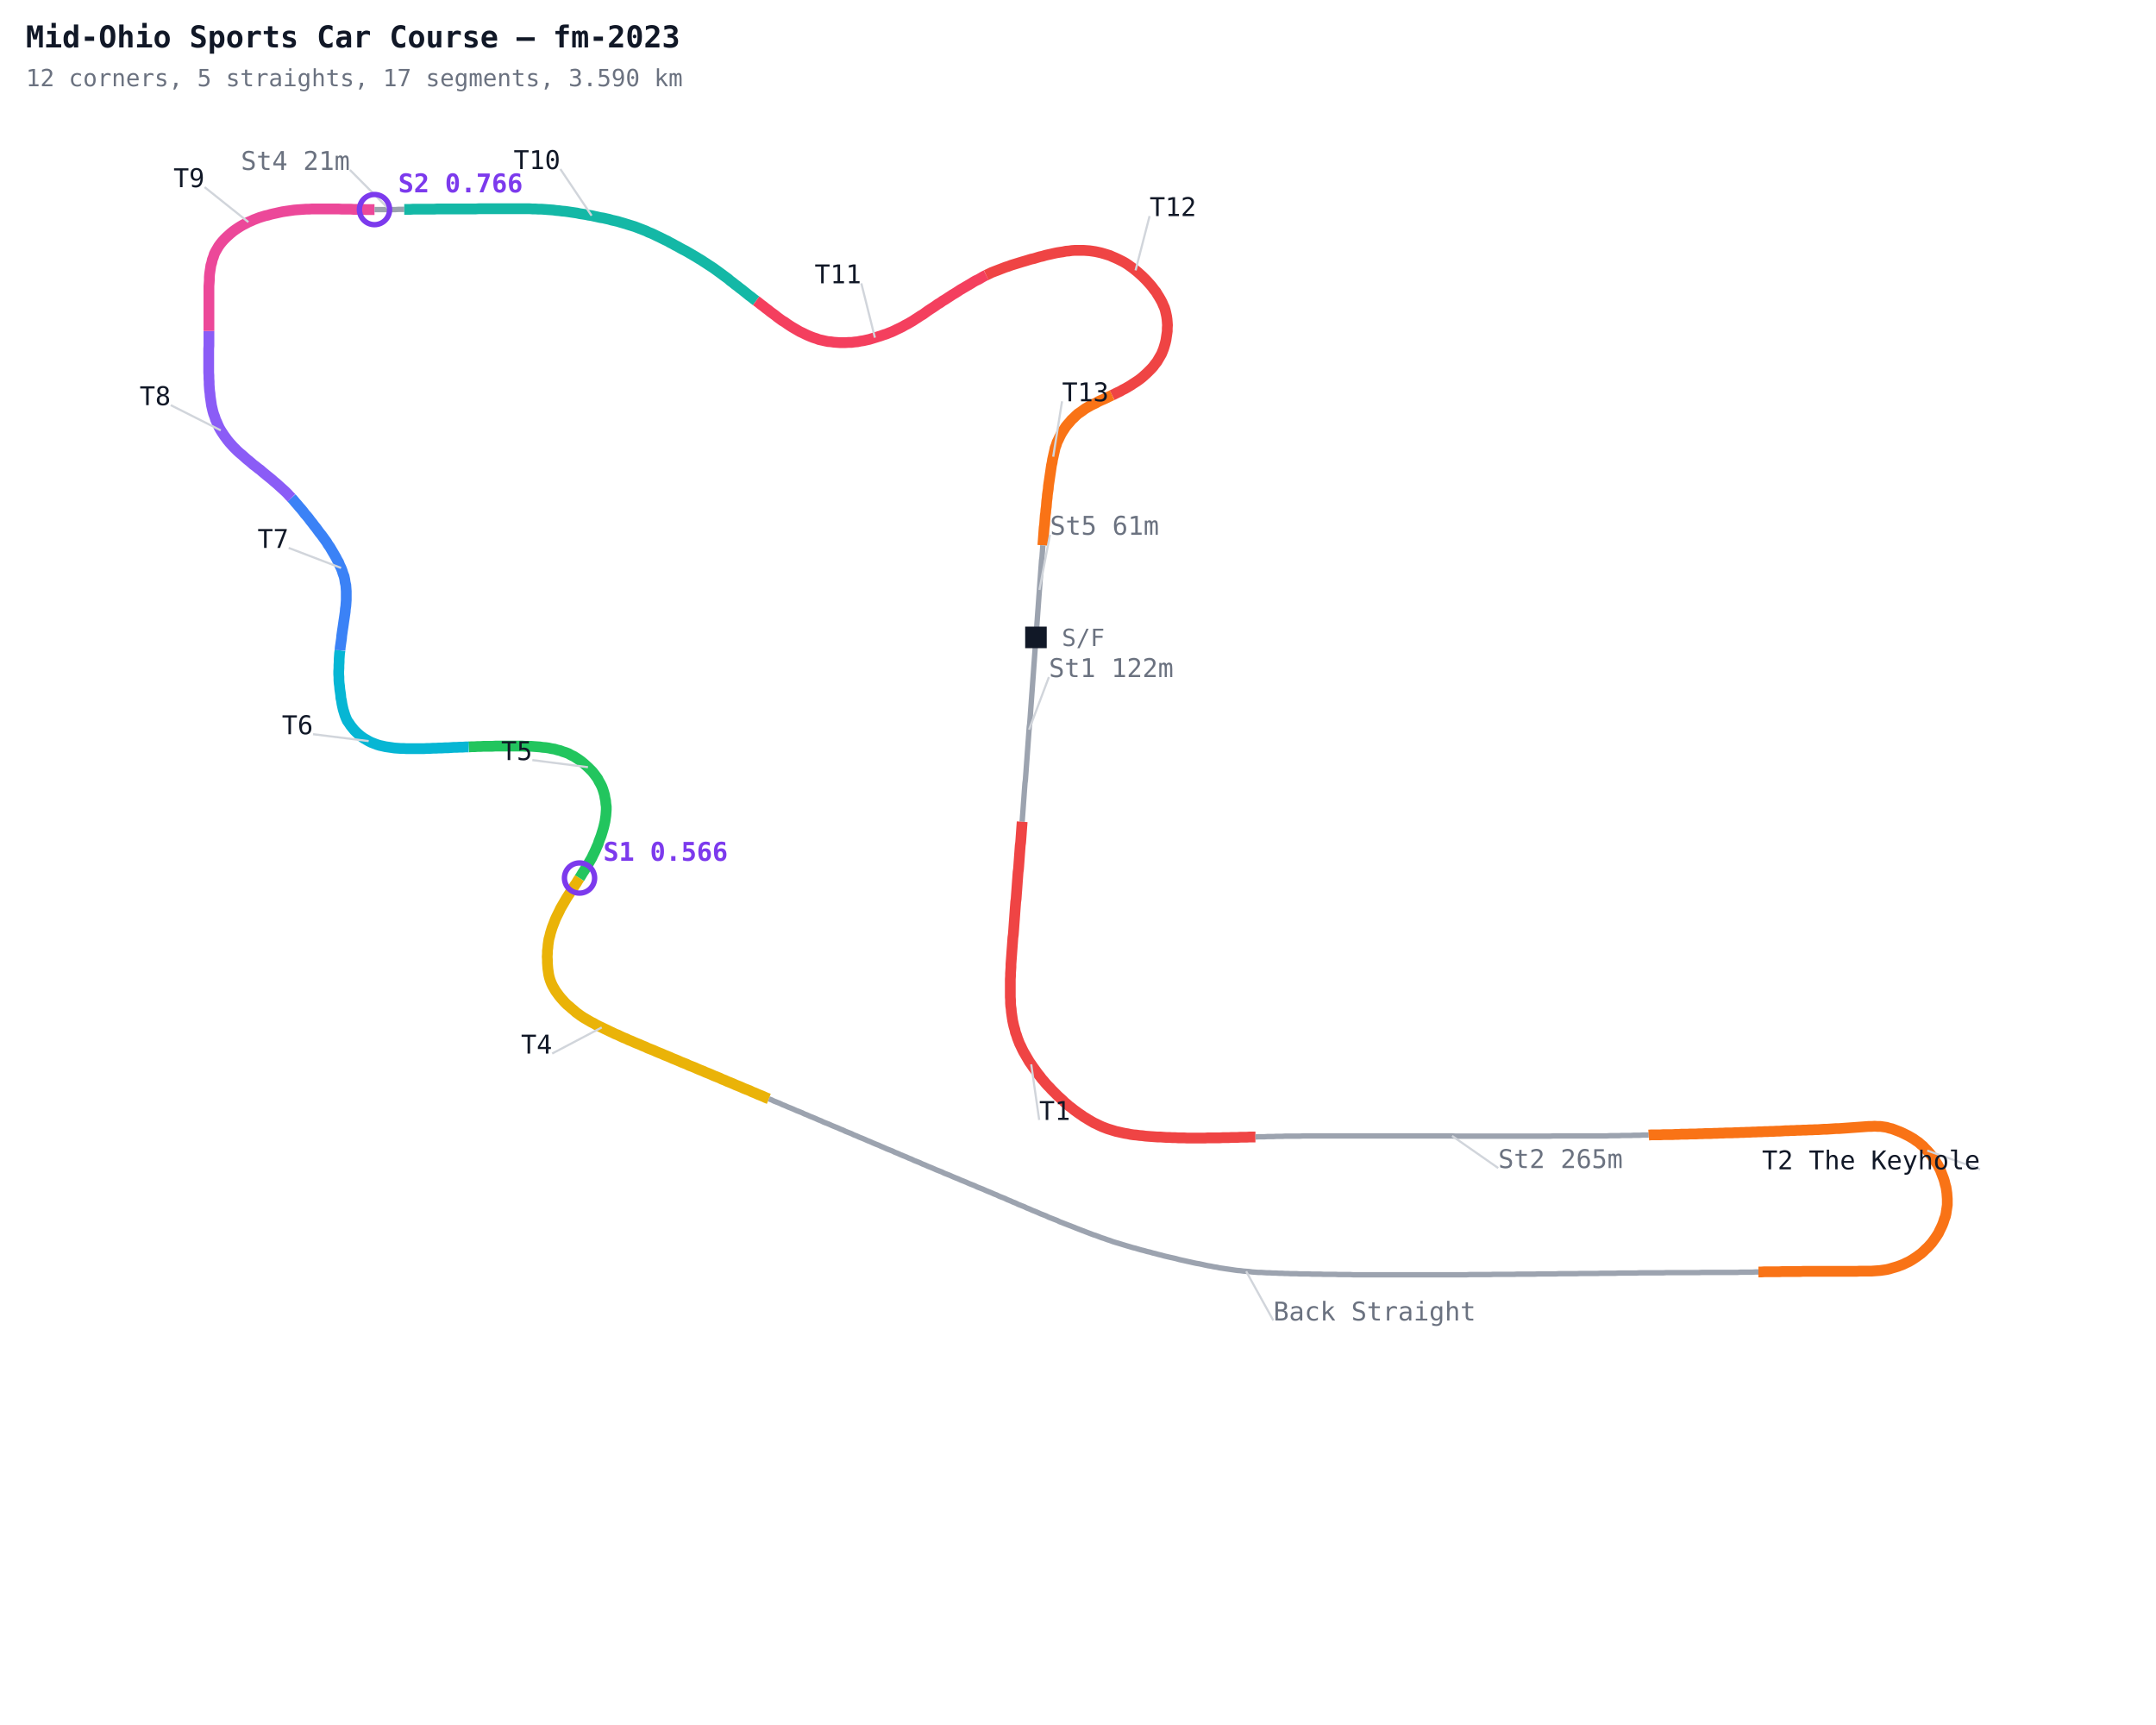
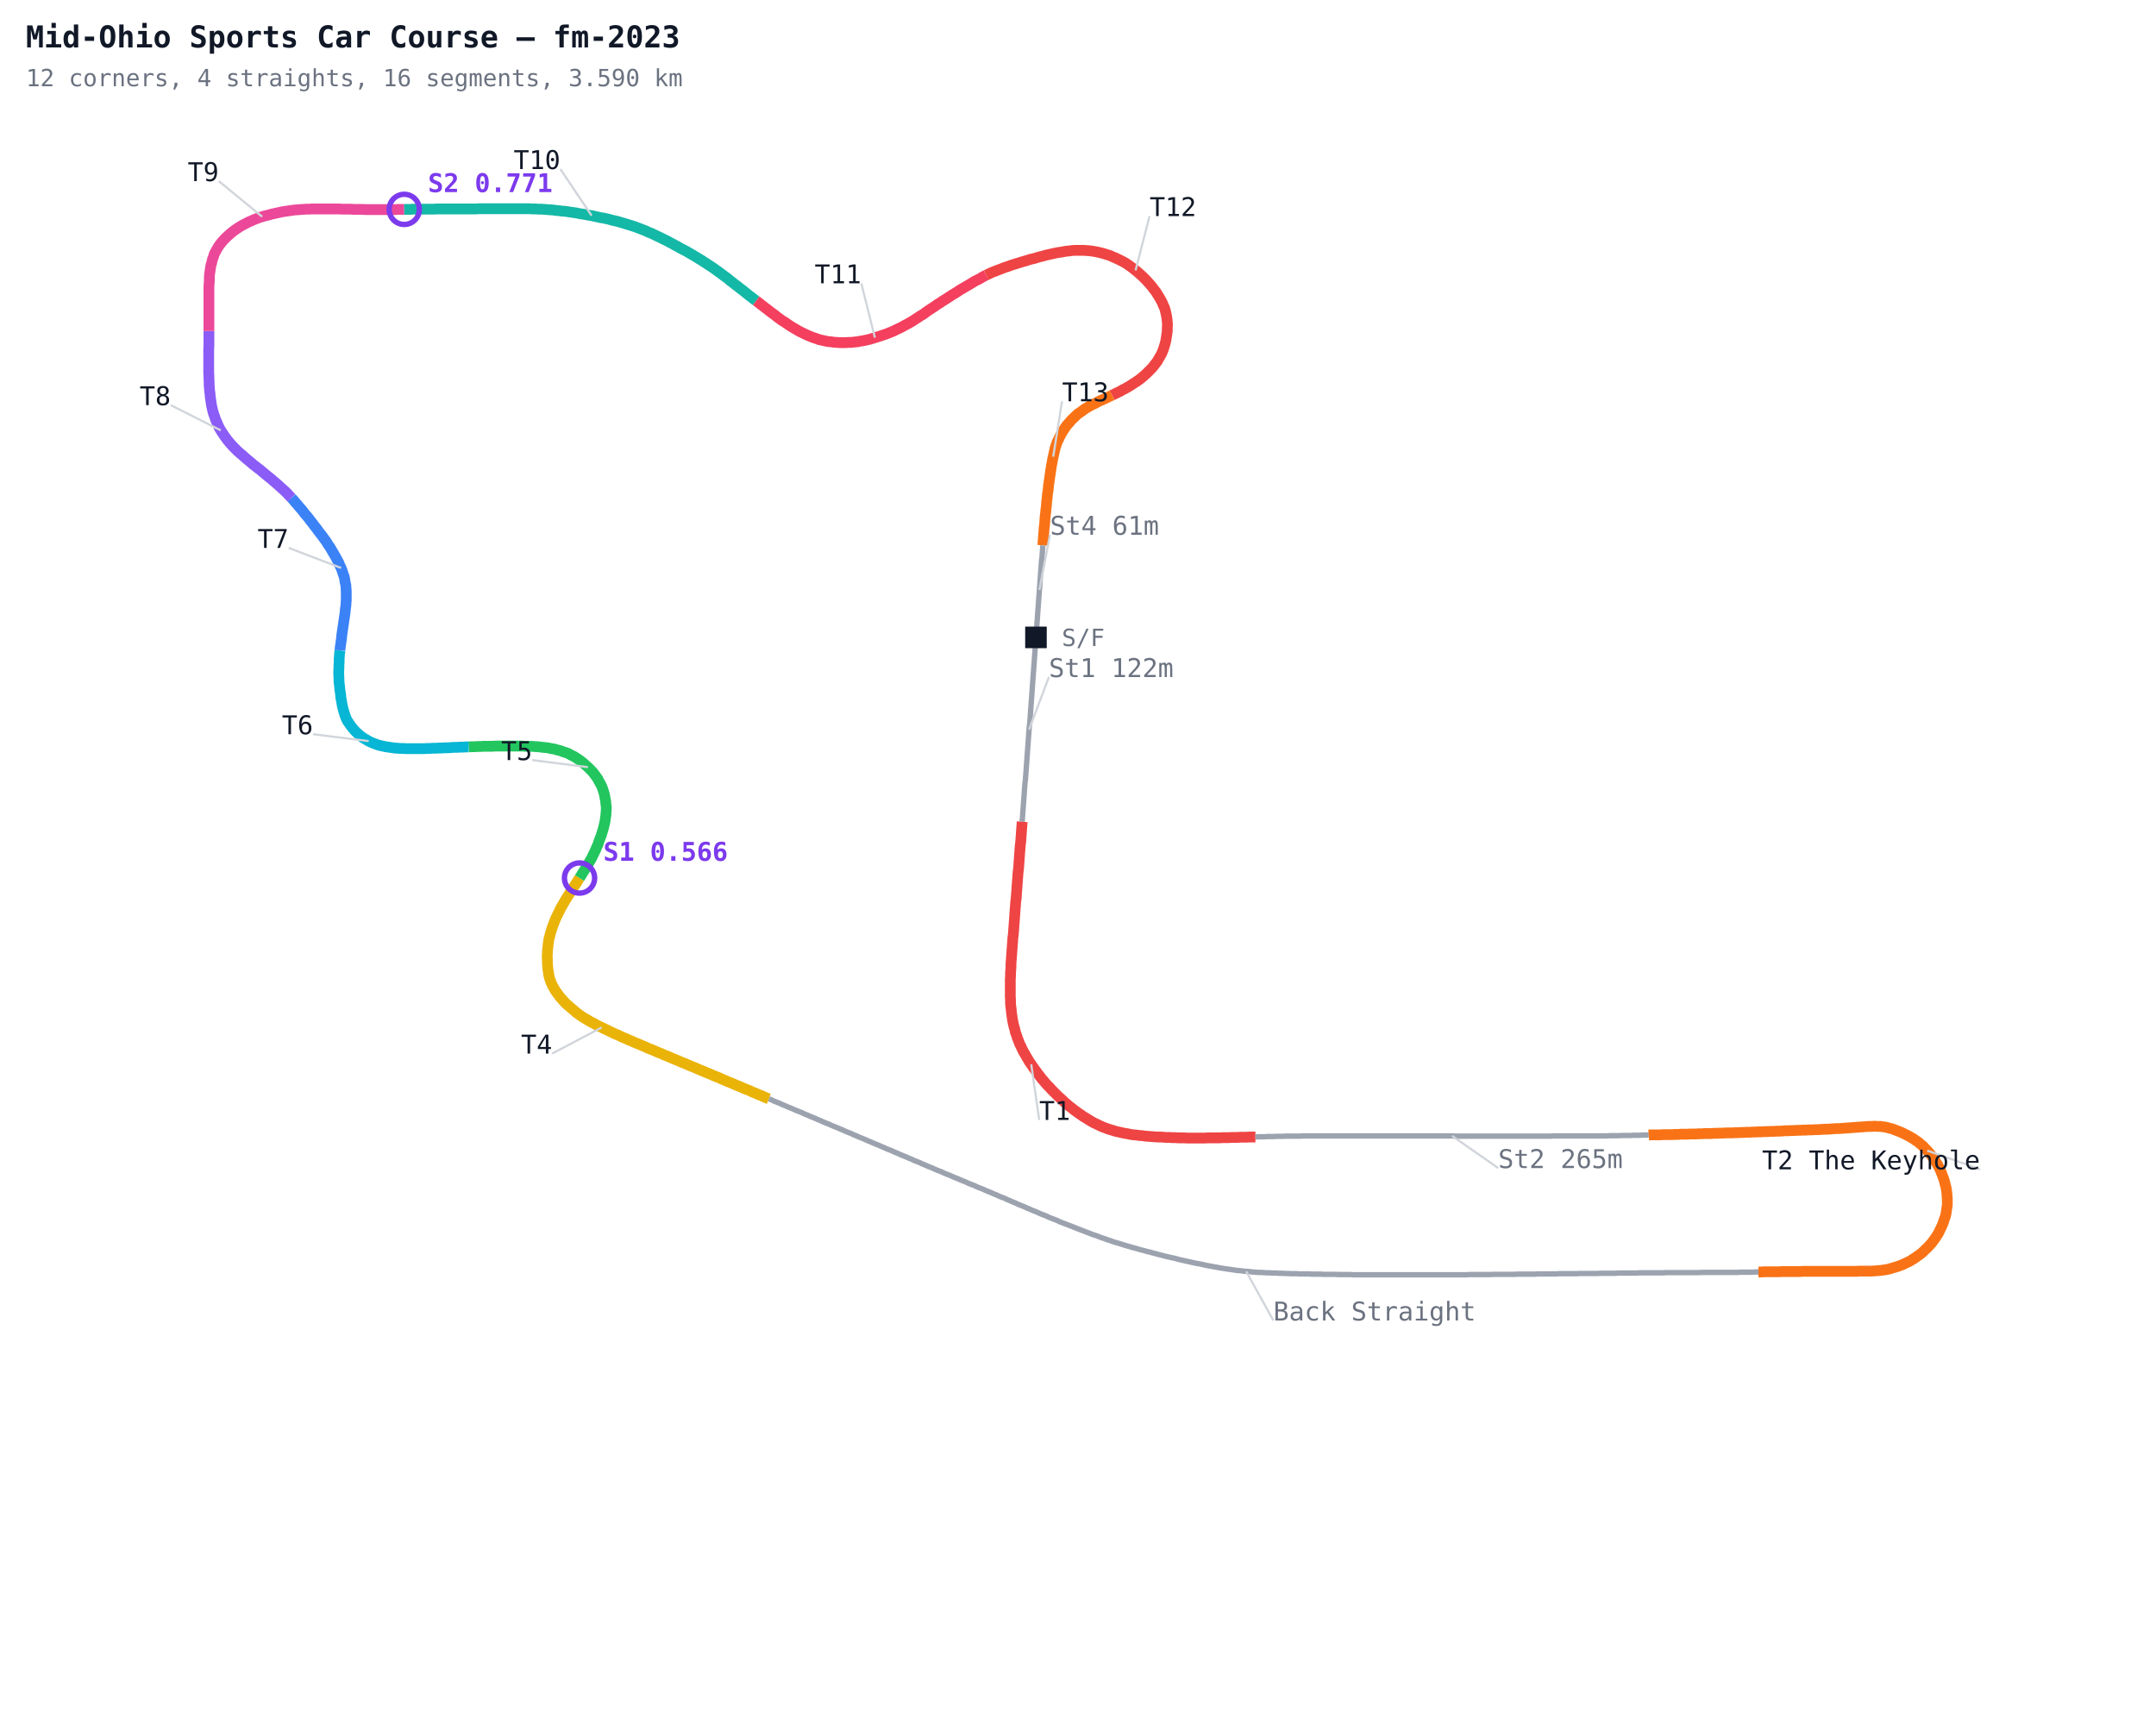
<svg xmlns="http://www.w3.org/2000/svg" width="1000" height="800" viewBox="0 0 1000 800">
  <defs>
    <style>
      .name { font-family: monospace; font-size: 12px; }
      .sector { font-family: monospace; font-size: 12px; fill: #7c3aed; font-weight: bold; }
      .title { font-family: monospace; font-size: 14px; fill: #111827; font-weight: bold; }
      .sub { font-family: monospace; font-size: 11px; fill: #6b7280; }
    </style>
  </defs>
  <rect width="1000" height="800" fill="#ffffff" />
  <polyline fill="none" stroke="#9ca3af" stroke-width="2.5" points="480.5,295.6 480.4,297.0 480.3,298.4 480.2,299.8 480.1,301.2 480.0,302.5 479.9,303.9 479.8,305.3 479.7,306.7 479.6,308.0 479.5,309.4 479.4,310.8 479.3,312.2 479.2,313.6 479.1,314.9 479.0,316.3 478.9,317.7 478.8,319.1 478.7,320.5 478.6,321.8 478.5,323.2 478.4,324.6 478.3,326.0 478.2,327.3 478.1,328.7 478.0,330.1 477.9,331.5 477.8,332.9 477.7,334.2 477.6,335.6 477.4,337.0 477.3,338.4 477.2,339.7 477.1,341.1 477.0,342.5 476.9,343.9 476.8,345.3 476.7,346.6 476.6,348.0 476.5,349.4 476.4,350.8 476.3,352.2 476.2,353.5 476.1,354.9 476.0,356.3 475.9,357.7 475.8,359.0 475.7,360.4 475.6,361.8 475.4,363.2 475.3,364.6 475.2,365.9 475.1,367.3 475.0,368.7 474.9,370.1 474.8,371.4 474.7,372.8 474.6,374.2 474.5,375.6 474.4,377.0 474.3,378.3 474.2,379.7 474.1,381.1" />
  <polyline fill="none" stroke="#ef4444" stroke-width="5" points="474.1,381.1 474.0,382.5 473.9,383.8 473.8,385.2 473.7,386.6 473.6,388.0 473.5,389.4 473.4,390.7 473.2,392.1 473.1,393.5 473.0,394.9 472.9,396.2 472.8,397.6 472.7,399.0 472.6,400.4 472.5,401.8 472.4,403.1 472.2,404.5 472.1,405.9 472.0,407.3 471.9,408.6 471.8,410.0 471.7,411.4 471.6,412.8 471.5,414.1 471.4,415.5 471.3,416.9 471.1,418.3 471.0,419.7 470.9,421.0 470.8,422.4 470.7,423.8 470.6,425.2 470.5,426.6 470.4,427.9 470.3,429.3 470.2,430.7 470.1,432.1 470.0,433.4 469.8,434.8 469.7,436.2 469.6,437.6 469.5,439.0 469.4,440.3 469.3,441.7 469.2,443.1 469.1,444.5 469.0,445.8 468.9,447.2 468.9,448.6 468.8,450.0 468.7,451.4 468.7,452.7 468.6,454.1 468.6,455.5 468.6,456.9 468.6,458.3 468.6,459.7 468.6,461.0 468.6,462.4 468.7,463.8 468.7,465.2 468.8,466.6 469.0,467.9 469.1,469.3 469.3,470.7 469.5,472.1 469.7,473.4 470.0,474.8 470.3,476.1 470.7,477.4 471.0,478.8 471.5,480.1 471.9,481.4 472.4,482.7 472.9,484.0 473.5,485.2 474.1,486.5 474.7,487.7 475.4,488.9 476.1,490.1 476.8,491.3 477.5,492.5 478.3,493.6 479.1,494.8 479.9,495.9 480.7,497.0 481.5,498.1 482.4,499.2 483.2,500.3 484.1,501.3 485.0,502.4 485.9,503.4 486.9,504.4 487.8,505.4 488.8,506.4 489.8,507.4 490.8,508.4 491.8,509.3 492.8,510.2 493.8,511.2 494.9,512.1 495.9,513.0 497.0,513.8 498.1,514.7 499.2,515.5 500.3,516.3 501.5,517.1 502.6,517.9 503.8,518.6 504.9,519.3 506.1,520.0 507.3,520.7 508.6,521.3 509.8,521.9 511.1,522.5 512.4,523.0 513.7,523.5 515.0,523.9 516.3,524.3 517.6,524.7 519.0,525.0 520.3,525.3 521.7,525.6 523.0,525.8 524.4,526.1 525.8,526.3 527.1,526.4 528.5,526.6 529.9,526.7 531.3,526.9 532.6,527.0 534.0,527.1 535.4,527.2 536.8,527.3 538.2,527.3 539.5,527.4 540.9,527.5 542.3,527.5 543.7,527.6 545.1,527.6 546.4,527.7 547.8,527.7 549.2,527.7 550.6,527.8 552.0,527.8 553.3,527.8 554.7,527.8 556.1,527.8 557.5,527.8 558.9,527.8 560.2,527.7 561.6,527.7 563.0,527.7 564.4,527.7 565.8,527.7 567.1,527.6 568.5,527.6 569.9,527.6 571.3,527.5 572.7,527.5 574.0,527.5 575.4,527.4 576.8,527.4 578.2,527.4 579.6,527.3 580.9,527.3 582.3,527.3" />
  <polyline fill="none" stroke="#9ca3af" stroke-width="2.5" points="582.3,527.3 583.7,527.2 585.1,527.2 586.5,527.2 587.8,527.1 589.2,527.1 590.6,527.1 592.0,527.0 593.4,527.0 594.7,527.0 596.1,526.9 597.5,526.9 598.9,526.9 600.3,526.9 601.7,526.9 603.0,526.9 604.4,526.8 605.8,526.8 607.2,526.8 608.6,526.8 609.9,526.8 611.3,526.8 612.7,526.8 614.1,526.8 615.5,526.8 616.8,526.8 618.2,526.8 619.6,526.8 621.0,526.8 622.4,526.8 623.8,526.8 625.1,526.8 626.5,526.8 627.9,526.8 629.3,526.8 630.7,526.8 632.0,526.8 633.4,526.8 634.8,526.8 636.2,526.8 637.6,526.8 639.0,526.8 640.3,526.8 641.7,526.8 643.1,526.8 644.5,526.8 645.9,526.8 647.3,526.8 648.6,526.8 650.0,526.8 651.4,526.8 652.8,526.8 654.2,526.8 655.5,526.8 656.9,526.8 658.3,526.8 659.7,526.8 661.1,526.8 662.5,526.8 663.8,526.8 665.2,526.8 666.6,526.8 668.0,526.8 669.4,526.8 670.7,526.8 672.1,526.8 673.5,526.8 674.9,526.9 676.3,526.9 677.7,526.9 679.0,526.9 680.4,526.9 681.8,526.9 683.2,526.9 684.6,526.9 685.9,526.9 687.3,526.9 688.7,526.9 690.1,526.9 691.5,526.9 692.8,526.9 694.2,526.9 695.6,526.9 697.0,526.9 698.4,526.9 699.8,526.9 701.1,526.9 702.5,526.9 703.9,526.9 705.3,526.9 706.7,526.9 708.0,526.9 709.4,526.9 710.8,526.9 712.2,526.9 713.6,526.9 715.0,526.9 716.3,526.9 717.7,526.9 719.1,526.9 720.5,526.8 721.9,526.8 723.2,526.8 724.6,526.8 726.0,526.8 727.4,526.8 728.8,526.8 730.1,526.8 731.5,526.8 732.9,526.8 734.3,526.8 735.7,526.8 737.1,526.8 738.4,526.8 739.8,526.8 741.2,526.8 742.6,526.8 744.0,526.8 745.3,526.8 746.7,526.7 748.1,526.7 749.5,526.7 750.9,526.7 752.2,526.6 753.6,526.6 755.0,526.6 756.4,526.6 757.8,526.5 759.1,526.5 760.5,526.5 761.9,526.4 763.3,526.4 764.7,526.4" />
  <polyline fill="none" stroke="#f97316" stroke-width="5" points="764.7,526.4 766.0,526.3 767.4,526.3 768.8,526.3 770.2,526.3 771.6,526.2 772.9,526.2 774.3,526.2 775.7,526.2 777.1,526.1 778.5,526.1 779.8,526.0 781.2,526.0 782.6,526.0 784.0,525.9 785.4,525.9 786.7,525.9 788.1,525.8 789.5,525.8 790.9,525.7 792.3,525.7 793.6,525.7 795.0,525.6 796.4,525.6 797.8,525.5 799.2,525.5 800.5,525.4 801.9,525.4 803.3,525.4 804.7,525.3 806.1,525.3 807.4,525.2 808.8,525.2 810.2,525.1 811.6,525.1 813.0,525.0 814.3,525.0 815.7,524.9 817.1,524.9 818.5,524.8 819.9,524.8 821.2,524.7 822.6,524.7 824.0,524.6 825.4,524.6 826.8,524.5 828.1,524.4 829.5,524.4 830.9,524.3 832.3,524.3 833.6,524.2 835.0,524.2 836.4,524.1 837.8,524.1 839.2,524.0 840.5,524.0 841.9,523.9 843.3,523.9 844.7,523.8 846.1,523.7 847.4,523.7 848.8,523.6 850.2,523.5 851.6,523.4 852.9,523.4 854.3,523.3 855.7,523.2 857.1,523.1 858.4,523.0 859.8,522.9 861.2,522.8 862.6,522.7 864.0,522.6 865.3,522.5 866.7,522.4 868.1,522.4 869.5,522.3 870.8,522.4 872.2,522.4 873.6,522.6 875.0,522.8 876.3,523.2 877.6,523.5 878.9,524.0 880.2,524.5 881.5,525.0 882.8,525.6 884.0,526.2 885.2,526.8 886.4,527.5 887.6,528.2 888.7,529.0 889.9,529.8 890.9,530.7 892.0,531.6 892.9,532.6 893.9,533.6 894.8,534.6 895.7,535.7 896.5,536.8 897.3,537.9 898.0,539.1 898.8,540.3 899.4,541.5 900.0,542.7 900.5,544.0 901.0,545.3 901.5,546.6 901.9,547.9 902.2,549.2 902.6,550.6 902.8,551.9 903.0,553.3 903.1,554.7 903.2,556.0 903.2,557.4 903.2,558.8 903.0,560.2 902.8,561.5 902.6,562.9 902.3,564.2 901.8,565.5 901.4,566.8 900.9,568.1 900.3,569.4 899.7,570.6 899.1,571.9 898.4,573.0 897.6,574.2 896.8,575.3 896.0,576.4 895.1,577.4 894.1,578.5 893.1,579.4 892.1,580.4 891.1,581.3 890.0,582.1 888.9,582.9 887.7,583.7 886.6,584.4 885.4,585.1 884.1,585.7 882.9,586.3 881.6,586.8 880.3,587.3 879.0,587.7 877.6,588.1 876.3,588.5 875.0,588.8 873.6,589.0 872.2,589.2 870.9,589.3 869.5,589.4 868.1,589.5 866.7,589.5 865.3,589.5 864.0,589.5 862.6,589.5 861.2,589.6 859.8,589.6 858.4,589.6 857.0,589.6 855.7,589.6 854.3,589.6 852.9,589.6 851.5,589.6 850.1,589.6 848.8,589.6 847.4,589.6 846.0,589.6 844.6,589.6 843.2,589.6 841.8,589.6 840.5,589.6 839.1,589.6 837.7,589.6 836.3,589.6 834.9,589.7 833.6,589.7 832.2,589.7 830.8,589.7 829.4,589.7 828.0,589.7 826.6,589.7 825.3,589.8 823.9,589.8 822.5,589.8 821.1,589.8 819.7,589.8 818.4,589.8 817.0,589.9 815.6,589.9" />
  <polyline fill="none" stroke="#9ca3af" stroke-width="2.5" points="815.6,589.9 814.2,589.9 812.8,590.0 811.4,590.0 810.1,590.0 808.7,590.0 807.3,590.0 805.9,590.1 804.5,590.1 803.2,590.1 801.8,590.1 800.4,590.1 799.0,590.1 797.6,590.1 796.3,590.1 794.9,590.1 793.5,590.1 792.1,590.1 790.7,590.1 789.3,590.1 788.0,590.2 786.6,590.2 785.2,590.2 783.8,590.2 782.4,590.2 781.1,590.2 779.7,590.2 778.3,590.2 776.9,590.2 775.5,590.2 774.2,590.2 772.8,590.2 771.4,590.3 770.0,590.3 768.6,590.3 767.3,590.3 765.9,590.3 764.5,590.3 763.1,590.3 761.7,590.3 760.3,590.3 759.0,590.4 757.6,590.4 756.2,590.4 754.8,590.4 753.4,590.4 752.1,590.4 750.7,590.4 749.3,590.5 747.9,590.5 746.5,590.5 745.1,590.5 743.8,590.5 742.4,590.5 741.0,590.6 739.6,590.6 738.2,590.6 736.9,590.6 735.5,590.6 734.1,590.6 732.7,590.6 731.3,590.7 729.9,590.7 728.6,590.7 727.2,590.7 725.8,590.7 724.4,590.7 723.0,590.7 721.7,590.8 720.3,590.8 718.9,590.8 717.5,590.8 716.1,590.8 714.7,590.8 713.4,590.8 712.0,590.9 710.6,590.9 709.2,590.9 707.8,590.9 706.5,590.9 705.1,590.9 703.7,590.9 702.3,591.0 700.9,591.0 699.5,591.0 698.2,591.0 696.8,591.0 695.4,591.0 694.0,591.0 692.6,591.0 691.3,591.1 689.9,591.1 688.5,591.1 687.1,591.1 685.7,591.1 684.3,591.1 683.0,591.1 681.6,591.1 680.2,591.2 678.8,591.2 677.4,591.2 676.1,591.2 674.7,591.2 673.3,591.2 671.9,591.2 670.5,591.2 669.1,591.2 667.8,591.2 666.4,591.2 665.0,591.2 663.6,591.2 662.2,591.2 660.9,591.2 659.5,591.2 658.1,591.2 656.7,591.2 655.3,591.2 654.0,591.2 652.6,591.2 651.2,591.2 649.8,591.2 648.4,591.2 647.0,591.2 645.7,591.2 644.3,591.2 642.9,591.2 641.5,591.2 640.1,591.2 638.8,591.2 637.4,591.2 636.0,591.2 634.6,591.2 633.2,591.2 631.8,591.2 630.5,591.2 629.1,591.2 627.7,591.2 626.3,591.1 624.9,591.1 623.6,591.1 622.2,591.1 620.8,591.1 619.4,591.0 618.0,591.0 616.7,591.0 615.3,591.0 613.9,591.0 612.5,590.9 611.1,590.9 609.8,590.9 608.4,590.9 607.0,590.8 605.6,590.8 604.2,590.8 602.8,590.8 601.5,590.7 600.1,590.7 598.7,590.7 597.3,590.6 595.9,590.6 594.6,590.5 593.2,590.5 591.8,590.4 590.4,590.4 589.0,590.3 587.7,590.3 586.3,590.2 584.9,590.1 583.5,590.1 582.2,590.0 580.8,589.9 579.4,589.7 578.0,589.6 576.7,589.5 575.3,589.3 573.9,589.2 572.5,589.0 571.2,588.8 569.8,588.6 568.4,588.4 567.1,588.2 565.7,588.0 564.4,587.7 563.0,587.5 561.6,587.2 560.3,587.0 558.9,586.7 557.6,586.4 556.2,586.1 554.9,585.9 553.5,585.6 552.2,585.3 550.8,585.0 549.5,584.7 548.1,584.4 546.8,584.1 545.4,583.7 544.1,583.4 542.7,583.1 541.4,582.8 540.1,582.5 538.7,582.1 537.4,581.8 536.0,581.4 534.7,581.1 533.4,580.7 532.0,580.4 530.7,580.0 529.4,579.7 528.0,579.3 526.7,578.9 525.4,578.6 524.1,578.2 522.7,577.8 521.4,577.4 520.1,577.0 518.8,576.6 517.4,576.2 516.1,575.8 514.8,575.3 513.5,574.9 512.2,574.4 510.9,574.0 509.6,573.5 508.3,573.0 507.0,572.6 505.7,572.1 504.4,571.6 503.1,571.1 501.8,570.6 500.5,570.1 499.2,569.6 498.0,569.1 496.7,568.6 495.4,568.1 494.1,567.6 492.8,567.1 491.5,566.6 490.3,566.0 489.0,565.5 487.7,565.0 486.4,564.5 485.2,563.9 483.9,563.4 482.6,562.9 481.3,562.3 480.1,561.8 478.8,561.3 477.5,560.7 476.2,560.2 475.0,559.6 473.7,559.1 472.4,558.6 471.2,558.0 469.9,557.5 468.6,556.9 467.3,556.4 466.1,555.8 464.8,555.3 463.5,554.8 462.3,554.2 461.0,553.7 459.7,553.1 458.4,552.6 457.2,552.1 455.9,551.5 454.6,551.0 453.3,550.5 452.1,549.9 450.8,549.4 449.5,548.9 448.2,548.3 447.0,547.8 445.7,547.3 444.4,546.7 443.1,546.2 441.9,545.7 440.6,545.1 439.3,544.6 438.0,544.1 436.8,543.5 435.5,543.0 434.2,542.5 432.9,541.9 431.7,541.4 430.4,540.9 429.1,540.3 427.8,539.8 426.6,539.2 425.3,538.7 424.0,538.2 422.8,537.6 421.5,537.1 420.2,536.5 418.9,536.0 417.7,535.5 416.4,534.9 415.1,534.4 413.9,533.8 412.6,533.3 411.3,532.8 410.0,532.2 408.8,531.7 407.5,531.1 406.2,530.6 405.0,530.1 403.7,529.5 402.4,529.0 401.1,528.4 399.9,527.9 398.6,527.4 397.3,526.8 396.0,526.3 394.8,525.7 393.5,525.2 392.2,524.7 391.0,524.1 389.7,523.6 388.4,523.0 387.1,522.5 385.9,522.0 384.6,521.4 383.3,520.9 382.0,520.4 380.8,519.8 379.5,519.3 378.2,518.7 377.0,518.2 375.7,517.7 374.4,517.1 373.1,516.6 371.9,516.0 370.6,515.5 369.3,515.0 368.0,514.4 366.8,513.9 365.5,513.4 364.2,512.8 362.9,512.3 361.7,511.7 360.4,511.2 359.1,510.7 357.9,510.1 356.6,509.6" />
  <polyline fill="none" stroke="#eab308" stroke-width="5" points="356.6,509.6 355.3,509.1 354.0,508.5 352.8,508.0 351.5,507.5 350.2,506.9 348.9,506.4 347.7,505.8 346.4,505.3 345.1,504.8 343.8,504.2 342.6,503.7 341.3,503.2 340.0,502.6 338.8,502.1 337.5,501.6 336.2,501.0 334.9,500.5 333.7,499.9 332.4,499.4 331.1,498.9 329.8,498.3 328.6,497.8 327.3,497.3 326.0,496.7 324.7,496.2 323.5,495.7 322.2,495.1 320.9,494.6 319.6,494.1 318.4,493.5 317.1,493.0 315.8,492.5 314.5,491.9 313.3,491.4 312.0,490.9 310.7,490.3 309.5,489.8 308.2,489.3 306.9,488.7 305.6,488.2 304.4,487.7 303.1,487.1 301.8,486.6 300.5,486.1 299.3,485.5 298.0,485.0 296.7,484.4 295.4,483.9 294.2,483.4 292.9,482.8 291.6,482.3 290.4,481.7 289.1,481.2 287.8,480.6 286.6,480.0 285.3,479.5 284.1,478.9 282.8,478.3 281.6,477.7 280.3,477.1 279.1,476.5 277.8,475.9 276.6,475.3 275.4,474.6 274.2,474.0 273.0,473.3 271.8,472.6 270.6,471.9 269.4,471.1 268.3,470.3 267.2,469.5 266.2,468.6 265.1,467.7 264.1,466.8 263.0,465.9 262.0,464.9 261.1,463.9 260.2,462.9 259.3,461.8 258.5,460.7 257.7,459.6 257.0,458.4 256.3,457.2 255.7,455.9 255.2,454.6 254.8,453.3 254.5,452.0 254.3,450.6 254.1,449.2 254.0,447.9 253.9,446.5 253.9,445.1 253.8,443.7 253.9,442.3 253.9,441.0 254.1,439.6 254.2,438.2 254.4,436.8 254.6,435.5 255.0,434.1 255.3,432.8 255.7,431.5 256.1,430.2 256.6,428.9 257.1,427.6 257.6,426.3 258.2,425.0 258.8,423.8 259.4,422.6 260.0,421.3 260.7,420.1 261.4,418.9 262.1,417.7 262.8,416.5 263.5,415.4 264.3,414.2 265.0,413.0 265.8,411.9 266.5,410.7 267.3,409.6 268.0,408.4 268.8,407.2" />
  <polyline fill="none" stroke="#22c55e" stroke-width="5" points="268.8,407.2 269.5,406.1 270.2,404.9 271.0,403.7 271.7,402.5 272.4,401.4 273.1,400.2 273.8,399.0 274.5,397.8 275.1,396.5 275.7,395.3 276.3,394.0 276.8,392.8 277.4,391.5 277.8,390.2 278.3,388.9 278.8,387.6 279.2,386.3 279.6,385.0 280.0,383.6 280.3,382.3 280.6,381.0 280.8,379.6 281.0,378.2 281.1,376.9 281.2,375.5 281.2,374.1 281.0,372.7 280.9,371.4 280.6,370.0 280.4,368.7 280.0,367.3 279.6,366.0 279.1,364.7 278.5,363.5 277.8,362.3 277.2,361.1 276.4,360.0 275.5,358.8 274.7,357.8 273.7,356.8 272.7,355.8 271.7,354.9 270.7,354.0 269.6,353.1 268.5,352.3 267.3,351.5 266.2,350.8 264.9,350.2 263.7,349.5 262.4,349.0 261.1,348.6 259.8,348.1 258.5,347.8 257.2,347.4 255.8,347.2 254.5,346.9 253.1,346.7 251.7,346.6 250.4,346.4 249.0,346.3 247.6,346.2 246.3,346.1 244.9,346.1 243.5,346.1 242.2,346.0 240.8,346.0 239.4,346.0 238.0,346.0 236.7,346.0 235.3,346.0 233.9,346.0 232.5,346.0 231.2,346.0 229.8,346.0 228.4,346.1 227.0,346.1 225.7,346.1 224.3,346.1 222.9,346.2 221.5,346.2 220.2,346.3 218.8,346.3 217.4,346.4" />
  <polyline fill="none" stroke="#06b6d4" stroke-width="5" points="217.4,346.4 216.0,346.4 214.7,346.5 213.3,346.5 211.9,346.6 210.5,346.6 209.2,346.7 207.8,346.8 206.4,346.8 205.0,346.9 203.6,346.9 202.3,347.0 200.9,347.0 199.5,347.1 198.1,347.1 196.7,347.2 195.4,347.2 194.0,347.2 192.6,347.2 191.2,347.2 189.8,347.2 188.4,347.2 187.1,347.1 185.7,347.1 184.3,347.0 182.9,346.9 181.6,346.7 180.2,346.5 178.8,346.3 177.5,346.0 176.1,345.7 174.8,345.3 173.5,344.8 172.2,344.3 171.0,343.7 169.8,343.0 168.6,342.3 167.5,341.5 166.4,340.6 165.4,339.7 164.4,338.7 163.5,337.6 162.7,336.6 161.9,335.4 161.1,334.3 160.5,333.0 160.0,331.7 159.6,330.4 159.2,329.1 158.9,327.8 158.6,326.4 158.4,325.0 158.1,323.7 158.0,322.3 157.8,320.9 157.6,319.6 157.5,318.2 157.3,316.8 157.2,315.4 157.2,314.0 157.1,312.7 157.1,311.3 157.2,309.9 157.2,308.5 157.3,307.1 157.3,305.8 157.4,304.4 157.5,303.0 157.7,301.6" />
  <polyline fill="none" stroke="#3b82f6" stroke-width="5" points="157.7,301.6 157.8,300.3 158.0,298.9 158.2,297.5 158.4,296.1 158.5,294.8 158.7,293.4 158.9,292.0 159.1,290.7 159.3,289.3 159.5,287.9 159.7,286.6 159.9,285.2 160.1,283.8 160.2,282.4 160.4,281.1 160.5,279.7 160.6,278.3 160.6,276.9 160.6,275.6 160.6,274.2 160.5,272.8 160.4,271.4 160.1,270.1 159.9,268.7 159.6,267.3 159.1,266.0 158.7,264.7 158.2,263.4 157.6,262.2 157.1,260.9 156.4,259.7 155.8,258.5 155.1,257.3 154.4,256.1 153.7,254.9 153.0,253.7 152.2,252.6 151.5,251.4 150.7,250.3 149.9,249.2 149.1,248.1 148.2,247.0 147.4,245.9 146.6,244.8 145.7,243.7 144.9,242.6 144.0,241.5 143.2,240.4 142.3,239.3 141.4,238.3 140.6,237.2 139.7,236.1 138.8,235.1 137.9,234.0 137.0,233.0 136.1,231.9 135.2,230.9" />
  <polyline fill="none" stroke="#8b5cf6" stroke-width="5" points="135.2,230.9 134.2,229.9 133.3,228.9 132.3,227.9 131.3,227.0 130.3,226.1 129.2,225.1 128.2,224.2 127.1,223.3 126.1,222.4 125.0,221.5 124.0,220.7 122.9,219.8 121.8,218.9 120.8,218.0 119.7,217.2 118.6,216.3 117.5,215.5 116.5,214.6 115.4,213.7 114.3,212.8 113.3,211.9 112.3,211.0 111.2,210.1 110.2,209.2 109.2,208.2 108.2,207.2 107.3,206.2 106.4,205.2 105.5,204.1 104.7,203.0 103.9,201.9 103.1,200.7 102.4,199.6 101.7,198.4 101.1,197.1 100.6,195.9 100.0,194.6 99.6,193.3 99.1,192.0 98.7,190.6 98.4,189.3 98.1,188.0 97.9,186.6 97.7,185.2 97.5,183.9 97.4,182.5 97.2,181.1 97.1,179.7 97.0,178.3 97.0,177.0 96.9,175.6 96.9,174.2 96.8,172.8 96.8,171.4 96.8,170.1 96.8,168.7 96.8,167.3 96.8,165.9 96.8,164.5 96.8,163.1 96.8,161.8 96.9,160.4 96.9,159.0 96.9,157.6 96.9,156.2 96.9,154.9 96.9,153.5" />
-   <polyline fill="none" stroke="#ec4899" stroke-width="5" points="96.9,153.5 96.9,152.1 96.9,150.7 96.9,149.3 96.9,147.9 96.9,146.6 96.9,145.2 96.9,143.8 96.9,142.4 96.9,141.0 96.9,139.7 96.9,138.3 96.9,136.9 96.9,135.5 96.9,134.1 96.9,132.7 97.0,131.4 97.1,130.0 97.1,128.6 97.2,127.2 97.4,125.8 97.6,124.5 97.8,123.1 98.2,121.8 98.5,120.4 99.0,119.1 99.4,117.8 100.0,116.6 100.7,115.4 101.4,114.2 102.2,113.1 103.1,112.0 104.0,111.0 105.0,110.0 106.0,109.1 107.0,108.2 108.1,107.3 109.2,106.5 110.4,105.7 111.5,105.0 112.7,104.3 113.9,103.7 115.2,103.0 116.4,102.5 117.7,101.9 119.0,101.4 120.3,100.9 121.6,100.5 122.9,100.1 124.3,99.8 125.6,99.4 126.9,99.1 128.3,98.8 129.6,98.5 131.0,98.2 132.3,98.0 133.7,97.8 135.1,97.6 136.5,97.4 137.8,97.3 139.2,97.2 140.6,97.1 142.0,97.0 143.3,97.0 144.7,96.9 146.1,96.9 147.5,96.9 148.9,96.9 150.2,96.9 151.6,96.9 153.0,96.9 154.4,96.9 155.8,96.9 157.1,96.9 158.5,97.0 159.9,97.0 161.3,97.0 162.7,97.0 164.0,97.1 165.4,97.1 166.8,97.1 168.2,97.1 169.6,97.2 170.9,97.2 172.3,97.2 173.7,97.2" />
-   <polyline fill="none" stroke="#9ca3af" stroke-width="2.5" points="173.7,97.2 175.1,97.2 176.5,97.2 177.9,97.2 179.2,97.2 180.6,97.2 182.0,97.2 183.4,97.2 184.8,97.1 186.1,97.1 187.5,97.1" />
+   <polyline fill="none" stroke="#ec4899" stroke-width="5" points="96.9,153.5 96.9,152.1 96.9,150.7 96.9,149.3 96.9,147.9 96.9,146.6 96.9,145.2 96.9,143.8 96.9,142.4 96.9,141.0 96.9,139.7 96.9,138.3 96.9,136.9 96.9,135.5 96.9,134.1 96.9,132.7 97.0,131.4 97.1,130.0 97.1,128.6 97.2,127.2 97.4,125.8 97.6,124.5 97.8,123.1 98.2,121.8 98.5,120.4 99.0,119.1 99.4,117.8 100.0,116.6 100.7,115.4 101.4,114.2 102.2,113.1 103.1,112.0 104.0,111.0 105.0,110.0 106.0,109.1 107.0,108.2 108.1,107.3 109.2,106.5 110.4,105.7 111.5,105.0 112.7,104.3 113.9,103.7 115.2,103.0 116.4,102.5 117.7,101.9 119.0,101.4 120.3,100.9 121.6,100.5 122.9,100.1 124.3,99.8 125.6,99.4 126.9,99.1 128.3,98.8 129.6,98.5 131.0,98.2 132.3,98.0 133.7,97.8 135.1,97.6 136.5,97.4 137.8,97.3 139.2,97.2 140.6,97.1 142.0,97.0 143.3,97.0 144.7,96.9 146.1,96.9 147.5,96.9 148.9,96.9 150.2,96.9 151.6,96.9 153.0,96.9 154.4,96.9 155.8,96.9 157.1,96.9 158.5,97.0 159.9,97.0 161.3,97.0 162.7,97.0 164.0,97.1 165.4,97.1 166.8,97.1 168.2,97.1 169.6,97.2 170.9,97.2 172.3,97.2 173.7,97.2 175.1,97.2 176.5,97.2 177.9,97.2 179.2,97.2 180.6,97.2 182.0,97.2 183.4,97.2 184.8,97.1 186.1,97.1 187.5,97.1" />
  <polyline fill="none" stroke="#14b8a6" stroke-width="5" points="187.5,97.1 188.9,97.1 190.3,97.1 191.7,97.0 193.1,97.0 194.4,97.0 195.8,97.0 197.2,97.0 198.6,97.0 200.0,97.0 201.4,97.0 202.7,96.9 204.1,96.9 205.5,96.9 206.9,96.9 208.3,96.9 209.6,96.9 211.0,96.9 212.4,96.9 213.8,96.9 215.2,96.9 216.6,96.9 217.9,96.9 219.3,96.9 220.7,96.9 222.1,96.8 223.5,96.8 224.8,96.8 226.2,96.8 227.6,96.8 229.0,96.8 230.4,96.8 231.7,96.8 233.1,96.8 234.5,96.8 235.9,96.8 237.3,96.8 238.7,96.8 240.0,96.8 241.4,96.8 242.8,96.8 244.2,96.8 245.6,96.8 246.9,96.9 248.3,96.9 249.7,97.0 251.1,97.0 252.5,97.1 253.8,97.2 255.2,97.3 256.6,97.4 258.0,97.6 259.3,97.7 260.7,97.9 262.1,98.0 263.5,98.2 264.8,98.4 266.2,98.6 267.6,98.8 268.9,99.1 270.3,99.3 271.6,99.5 273.0,99.8 274.4,100.0 275.7,100.3 277.1,100.6 278.4,100.9 279.8,101.1 281.1,101.4 282.5,101.7 283.8,102.1 285.2,102.4 286.5,102.7 287.8,103.1 289.2,103.5 290.5,103.9 291.8,104.3 293.1,104.7 294.4,105.1 295.7,105.6 297.0,106.1 298.3,106.6 299.6,107.1 300.8,107.7 302.1,108.2 303.4,108.8 304.6,109.4 305.9,110.0 307.1,110.6 308.3,111.2 309.6,111.8 310.8,112.5 312.0,113.1 313.2,113.8 314.4,114.4 315.6,115.1 316.9,115.8 318.1,116.4 319.3,117.1 320.5,117.8 321.7,118.5 322.9,119.2 324.0,119.9 325.2,120.6 326.4,121.4 327.5,122.1 328.7,122.9 329.8,123.6 331.0,124.4 332.1,125.2 333.2,126.0 334.3,126.8 335.5,127.7 336.6,128.5 337.7,129.3 338.7,130.2 339.8,131.0 340.9,131.9 342.0,132.7 343.1,133.6 344.2,134.4 345.3,135.3 346.3,136.1 347.4,137.0 348.5,137.8 349.6,138.7 350.7,139.5" />
  <polyline fill="none" stroke="#f43f5e" stroke-width="5" points="350.7,139.5 351.8,140.3 352.9,141.2 354.0,142.0 355.1,142.9 356.2,143.7 357.3,144.6 358.4,145.4 359.5,146.2 360.6,147.1 361.7,147.9 362.8,148.7 364.0,149.4 365.1,150.2 366.3,151.0 367.4,151.7 368.6,152.4 369.8,153.1 371.0,153.8 372.3,154.4 373.5,155.0 374.8,155.6 376.0,156.1 377.3,156.6 378.6,157.0 379.9,157.5 381.3,157.8 382.6,158.1 384.0,158.4 385.4,158.5 386.7,158.7 388.1,158.8 389.5,158.9 390.9,158.9 392.2,158.9 393.6,158.8 395.0,158.8 396.4,158.6 397.7,158.5 399.1,158.2 400.5,158.0 401.8,157.7 403.2,157.4 404.5,157.0 405.8,156.6 407.1,156.2 408.4,155.8 409.8,155.3 411.1,154.9 412.3,154.4 413.6,153.9 414.9,153.3 416.1,152.7 417.4,152.1 418.6,151.5 419.8,150.8 421.0,150.2 422.2,149.5 423.4,148.8 424.6,148.0 425.7,147.3 426.9,146.5 428.1,145.8 429.2,145.0 430.3,144.2 431.5,143.4 432.6,142.7 433.8,141.9 434.9,141.1 436.1,140.4 437.2,139.6 438.4,138.9 439.6,138.1 440.7,137.4 441.9,136.6 443.1,135.9 444.2,135.2 445.4,134.4 446.6,133.7 447.8,133.0 449.0,132.3 450.2,131.6 451.3,130.9 452.5,130.2 453.8,129.6 455.0,128.9 456.2,128.2 457.4,127.6" />
  <polyline fill="none" stroke="#ef4444" stroke-width="5" points="457.4,127.6 458.7,127.0 459.9,126.4 461.2,125.9 462.5,125.4 463.8,124.9 465.1,124.4 466.4,123.9 467.7,123.5 469.0,123.0 470.3,122.6 471.6,122.2 472.9,121.8 474.2,121.4 475.6,121.0 476.9,120.6 478.2,120.2 479.6,119.9 480.9,119.5 482.2,119.1 483.6,118.8 484.9,118.4 486.2,118.1 487.6,117.8 488.9,117.5 490.3,117.2 491.6,117.0 493.0,116.8 494.4,116.5 495.8,116.4 497.1,116.2 498.5,116.1 499.9,116.1 501.3,116.1 502.6,116.1 504.0,116.2 505.4,116.3 506.8,116.5 508.1,116.7 509.5,117.0 510.8,117.3 512.2,117.7 513.5,118.1 514.8,118.5 516.1,119.1 517.3,119.6 518.6,120.2 519.8,120.8 521.0,121.4 522.2,122.1 523.4,122.9 524.5,123.7 525.6,124.5 526.7,125.4 527.8,126.3 528.8,127.2 529.8,128.1 530.8,129.1 531.8,130.1 532.7,131.1 533.6,132.1 534.5,133.2 535.3,134.3 536.2,135.4 536.9,136.6 537.6,137.7 538.3,138.9 539.0,140.2 539.5,141.4 540.1,142.7 540.5,144.0 540.8,145.3 541.1,146.7 541.3,148.1 541.4,149.4 541.5,150.8 541.4,152.2 541.4,153.6 541.2,155.0 541.0,156.3 540.8,157.7 540.5,159.0 540.1,160.4 539.7,161.7 539.2,163.0 538.7,164.2 538.0,165.4 537.3,166.6 536.6,167.8 535.7,168.9 534.9,170.0 534.0,171.0 533.0,172.0 532.0,173.0 531.0,173.9 530.0,174.8 528.9,175.7 527.8,176.5 526.6,177.3 525.5,178.0 524.3,178.8 523.1,179.5 521.9,180.2 520.7,180.8 519.5,181.5 518.2,182.1 517.0,182.7 515.8,183.3" />
  <polyline fill="none" stroke="#f97316" stroke-width="5" points="515.8,183.3 514.5,183.9 513.3,184.5 512.0,185.1 510.8,185.6 509.5,186.2 508.3,186.9 507.0,187.5 505.8,188.1 504.6,188.8 503.4,189.5 502.3,190.3 501.2,191.1 500.0,191.9 499.0,192.8 498.0,193.8 497.0,194.7 496.1,195.8 495.2,196.8 494.3,197.9 493.6,199.0 492.8,200.2 492.1,201.4 491.5,202.6 490.9,203.9 490.3,205.1 489.9,206.4 489.4,207.7 489.1,209.1 488.8,210.4 488.5,211.8 488.2,213.1 488.0,214.5 487.7,215.8 487.5,217.2 487.3,218.6 487.1,219.9 486.9,221.3 486.7,222.7 486.5,224.0 486.3,225.4 486.2,226.8 486.0,228.1 485.8,229.5 485.7,230.9 485.5,232.3 485.4,233.6 485.3,235.0 485.1,236.4 485.0,237.8 484.8,239.1 484.7,240.5 484.6,241.9 484.5,243.3 484.3,244.6 484.2,246.0 484.1,247.4 484.0,248.8 483.9,250.2 483.8,251.5 483.7,252.9" />
  <polyline fill="none" stroke="#9ca3af" stroke-width="2.5" points="483.7,252.9 483.6,254.3 483.5,255.7 483.4,257.0 483.3,258.4 483.1,259.8 483.0,261.2 482.9,262.6 482.8,263.9 482.7,265.3 482.6,266.7 482.5,268.1 482.4,269.4 482.3,270.8 482.2,272.2 482.1,273.6 482.0,275.0 481.9,276.3 481.8,277.7 481.7,279.1 481.6,280.5 481.5,281.9 481.4,283.2 481.3,284.6 481.2,286.0 481.1,287.4 481.0,288.7 480.9,290.1 480.8,291.5 480.7,292.9 480.6,294.3" />
  <line x1="477.3" y1="338.4" x2="486.5" y2="314.0" stroke="#d1d5db" stroke-width="1" />
  <text x="486.5" y="314.0" text-anchor="start" class="name" fill="#6b7280">St1 122m</text>
  <line x1="478.3" y1="493.6" x2="482.0" y2="519.4" stroke="#d1d5db" stroke-width="1" />
  <text x="482.0" y="519.4" text-anchor="start" class="name" fill="#111827">T1</text>
  <line x1="673.5" y1="526.8" x2="694.9" y2="541.7" stroke="#d1d5db" stroke-width="1" />
  <text x="694.9" y="541.7" text-anchor="start" class="name" fill="#6b7280">St2 265m</text>
  <line x1="893.9" y1="533.6" x2="918.4" y2="542.3" stroke="#d1d5db" stroke-width="1" />
  <text x="918.4" y="542.3" text-anchor="end" class="name" fill="#111827">T2 The Keyhole</text>
  <line x1="578.0" y1="589.6" x2="590.6" y2="612.4" stroke="#d1d5db" stroke-width="1" />
  <text x="590.6" y="612.4" text-anchor="start" class="name" fill="#6b7280">Back Straight</text>
  <line x1="279.1" y1="476.5" x2="256.1" y2="488.6" stroke="#d1d5db" stroke-width="1" />
  <text x="256.1" y="488.6" text-anchor="end" class="name" fill="#111827">T4</text>
  <line x1="272.7" y1="355.8" x2="246.9" y2="352.5" stroke="#d1d5db" stroke-width="1" />
  <text x="246.9" y="352.5" text-anchor="end" class="name" fill="#111827">T5</text>
  <line x1="171.0" y1="343.7" x2="145.2" y2="340.5" stroke="#d1d5db" stroke-width="1" />
  <text x="145.2" y="340.5" text-anchor="end" class="name" fill="#111827">T6</text>
  <line x1="158.2" y1="263.4" x2="133.9" y2="254.1" stroke="#d1d5db" stroke-width="1" />
  <text x="133.9" y="254.1" text-anchor="end" class="name" fill="#111827">T7</text>
  <line x1="102.4" y1="199.6" x2="79.2" y2="187.9" stroke="#d1d5db" stroke-width="1" />
  <text x="79.2" y="187.9" text-anchor="end" class="name" fill="#111827">T8</text>
-   <line x1="115.2" y1="103.0" x2="94.9" y2="86.8" stroke="#d1d5db" stroke-width="1" />
-   <text x="94.9" y="86.8" text-anchor="end" class="name" fill="#111827">T9</text>
-   <line x1="180.6" y1="97.2" x2="162.3" y2="78.8" stroke="#d1d5db" stroke-width="1" />
-   <text x="162.3" y="78.8" text-anchor="end" class="name" fill="#6b7280">St4 21m</text>
+   <line x1="121.6" y1="100.5" x2="101.5" y2="84.0" stroke="#d1d5db" stroke-width="1" />
+   <text x="101.5" y="84.0" text-anchor="end" class="name" fill="#111827">T9</text>
  <line x1="274.4" y1="100.0" x2="259.9" y2="78.4" stroke="#d1d5db" stroke-width="1" />
  <text x="259.9" y="78.4" text-anchor="end" class="name" fill="#111827">T10</text>
  <line x1="405.8" y1="156.6" x2="399.5" y2="131.4" stroke="#d1d5db" stroke-width="1" />
  <text x="399.5" y="131.4" text-anchor="end" class="name" fill="#111827">T11</text>
  <line x1="526.7" y1="125.4" x2="533.2" y2="100.2" stroke="#d1d5db" stroke-width="1" />
  <text x="533.2" y="100.2" text-anchor="start" class="name" fill="#111827">T12</text>
  <line x1="488.5" y1="211.8" x2="492.6" y2="186.1" stroke="#d1d5db" stroke-width="1" />
  <text x="492.6" y="186.1" text-anchor="start" class="name" fill="#111827">T13</text>
  <line x1="482.1" y1="273.6" x2="487.0" y2="248.0" stroke="#d1d5db" stroke-width="1" />
-   <text x="487.0" y="248.0" text-anchor="start" class="name" fill="#6b7280">St5 61m</text>
+   <text x="487.0" y="248.0" text-anchor="start" class="name" fill="#6b7280">St4 61m</text>
  <circle cx="268.8" cy="407.2" r="7" fill="none" stroke="#7c3aed" stroke-width="2.5" />
  <text x="279.8" y="399.2" class="sector">S1 0.566</text>
-   <circle cx="173.7" cy="97.2" r="7" fill="none" stroke="#7c3aed" stroke-width="2.5" />
-   <text x="184.7" y="89.2" class="sector">S2 0.766</text>
+   <circle cx="187.5" cy="97.1" r="7" fill="none" stroke="#7c3aed" stroke-width="2.5" />
+   <text x="198.5" y="89.1" class="sector">S2 0.771</text>
  <rect x="475.5" y="290.6" width="10" height="10" fill="#111827" />
  <text x="492.5" y="299.6" class="sub">S/F</text>
  <text class="title" x="12" y="22">Mid-Ohio Sports Car Course — fm-2023</text>
-   <text class="sub" x="12" y="40">12 corners, 5 straights, 17 segments, 3.590 km</text>
+   <text class="sub" x="12" y="40">12 corners, 4 straights, 16 segments, 3.590 km</text>
</svg>
